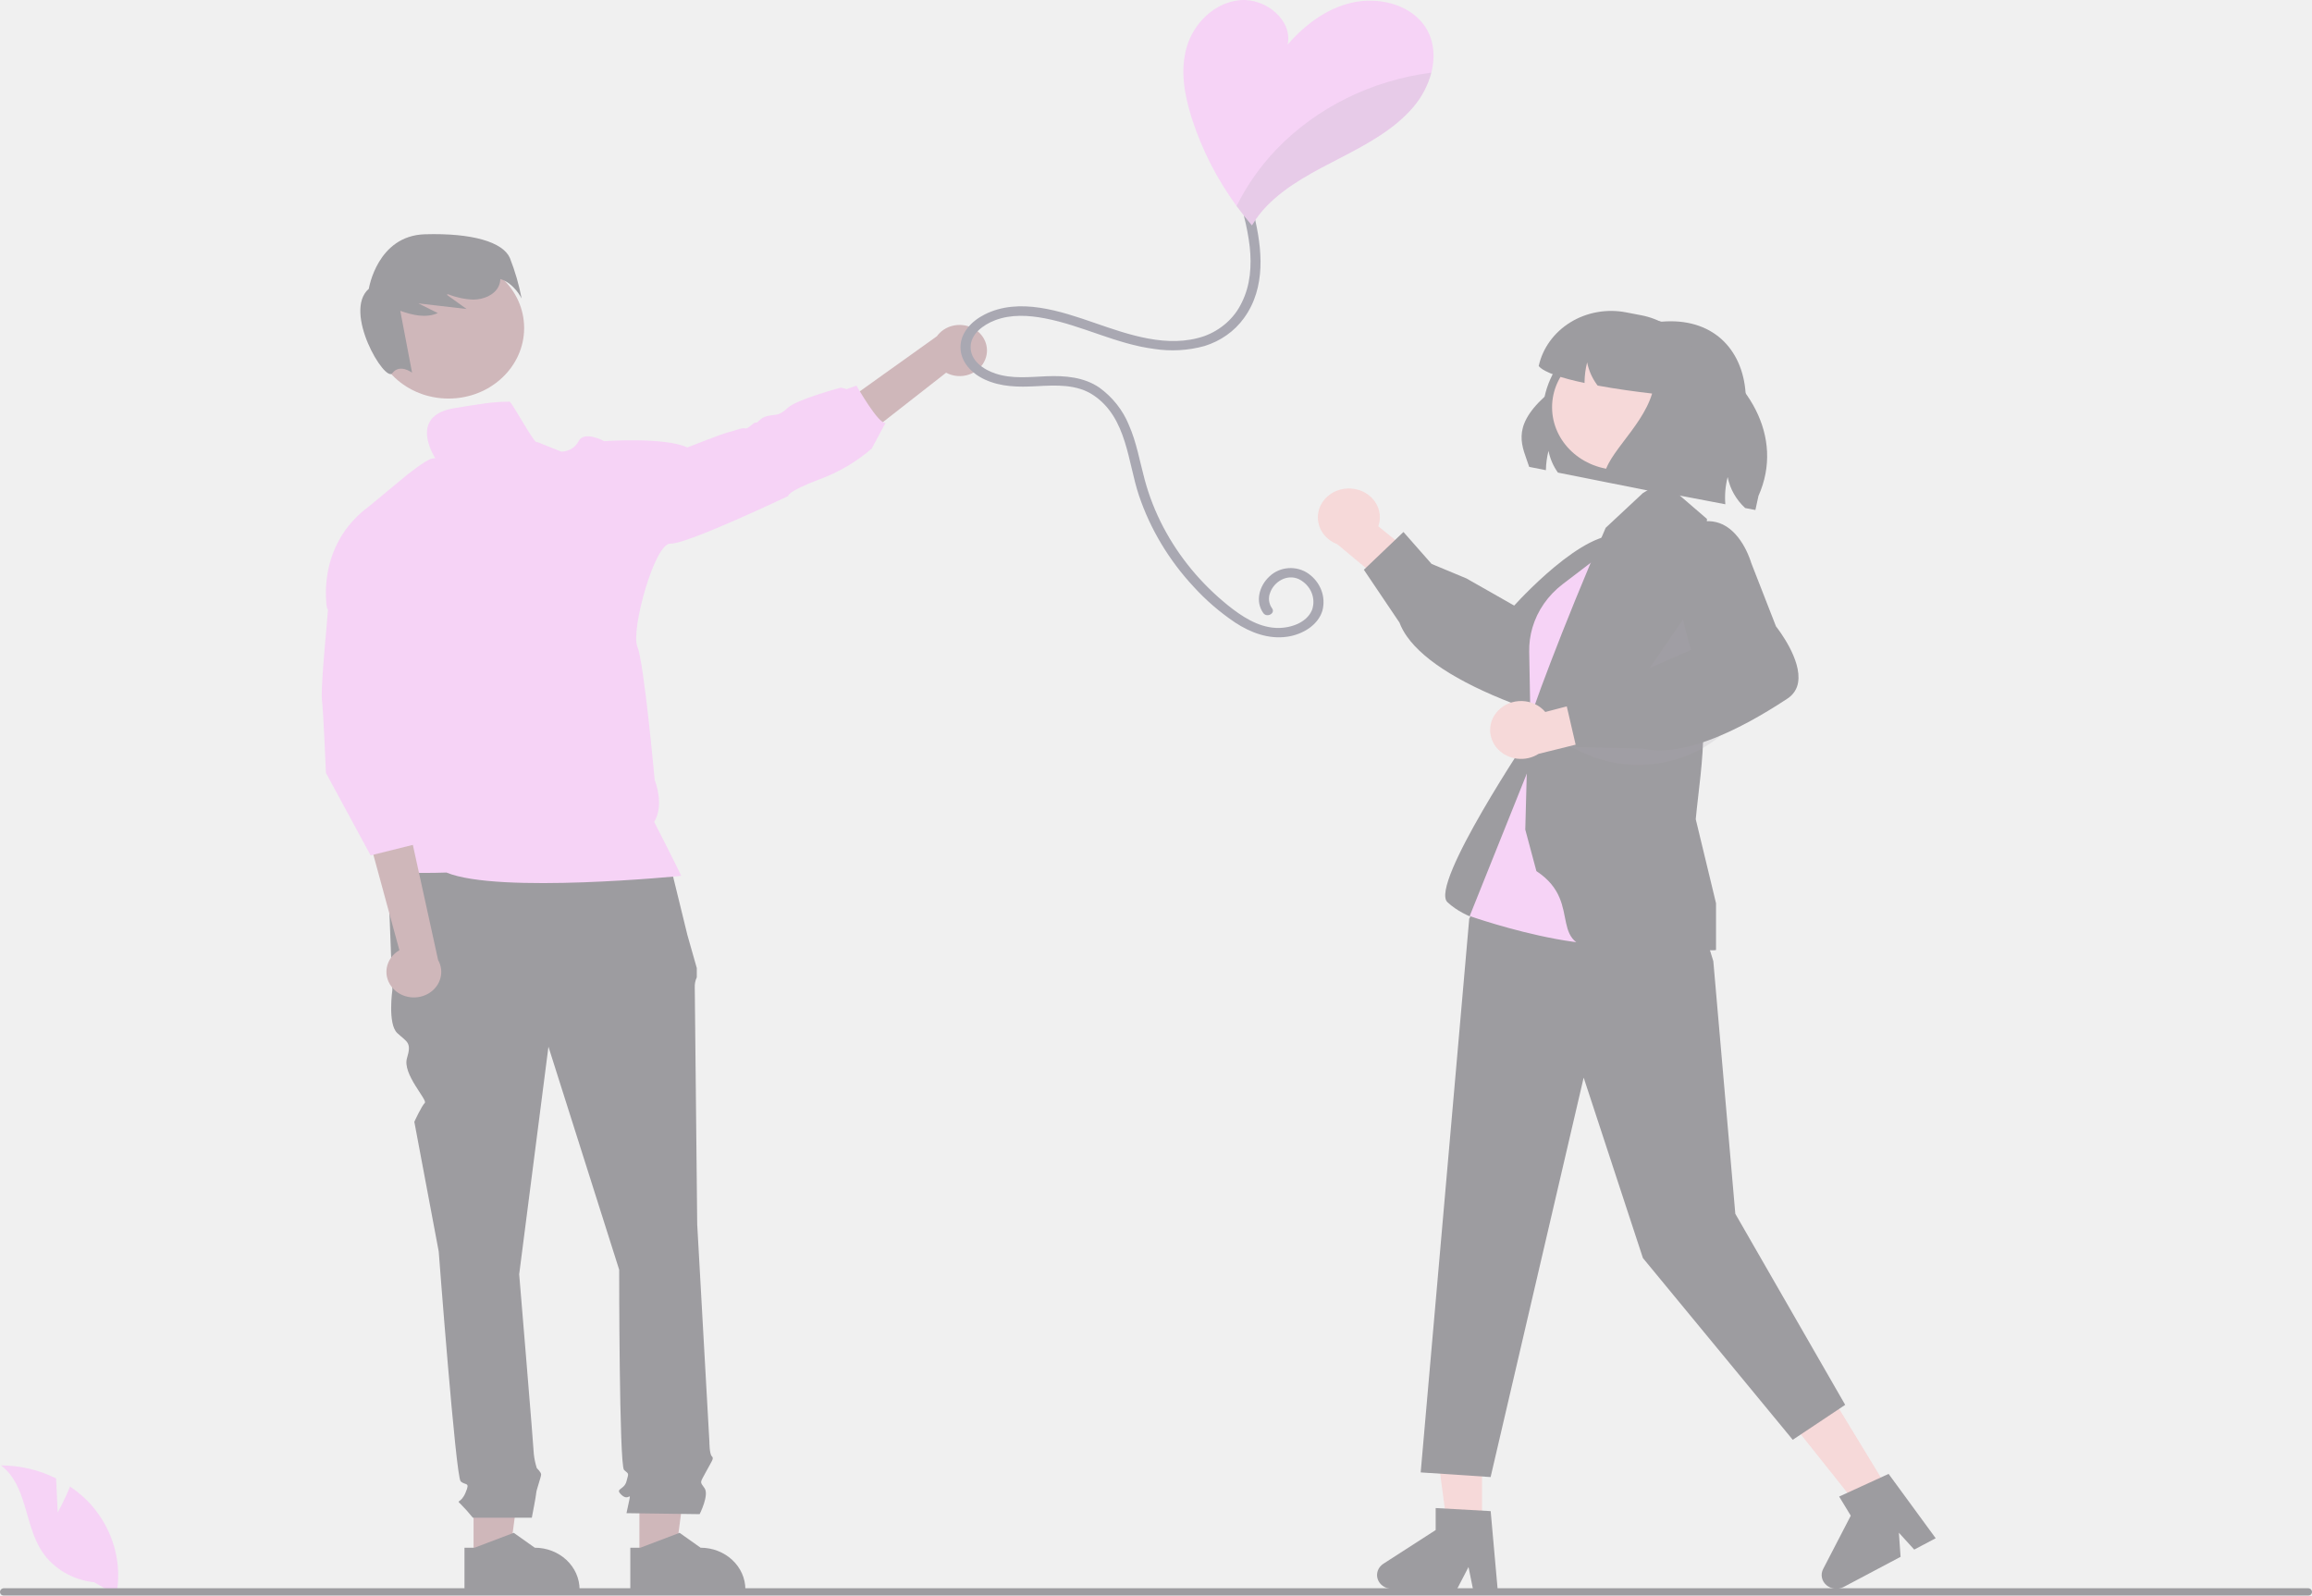
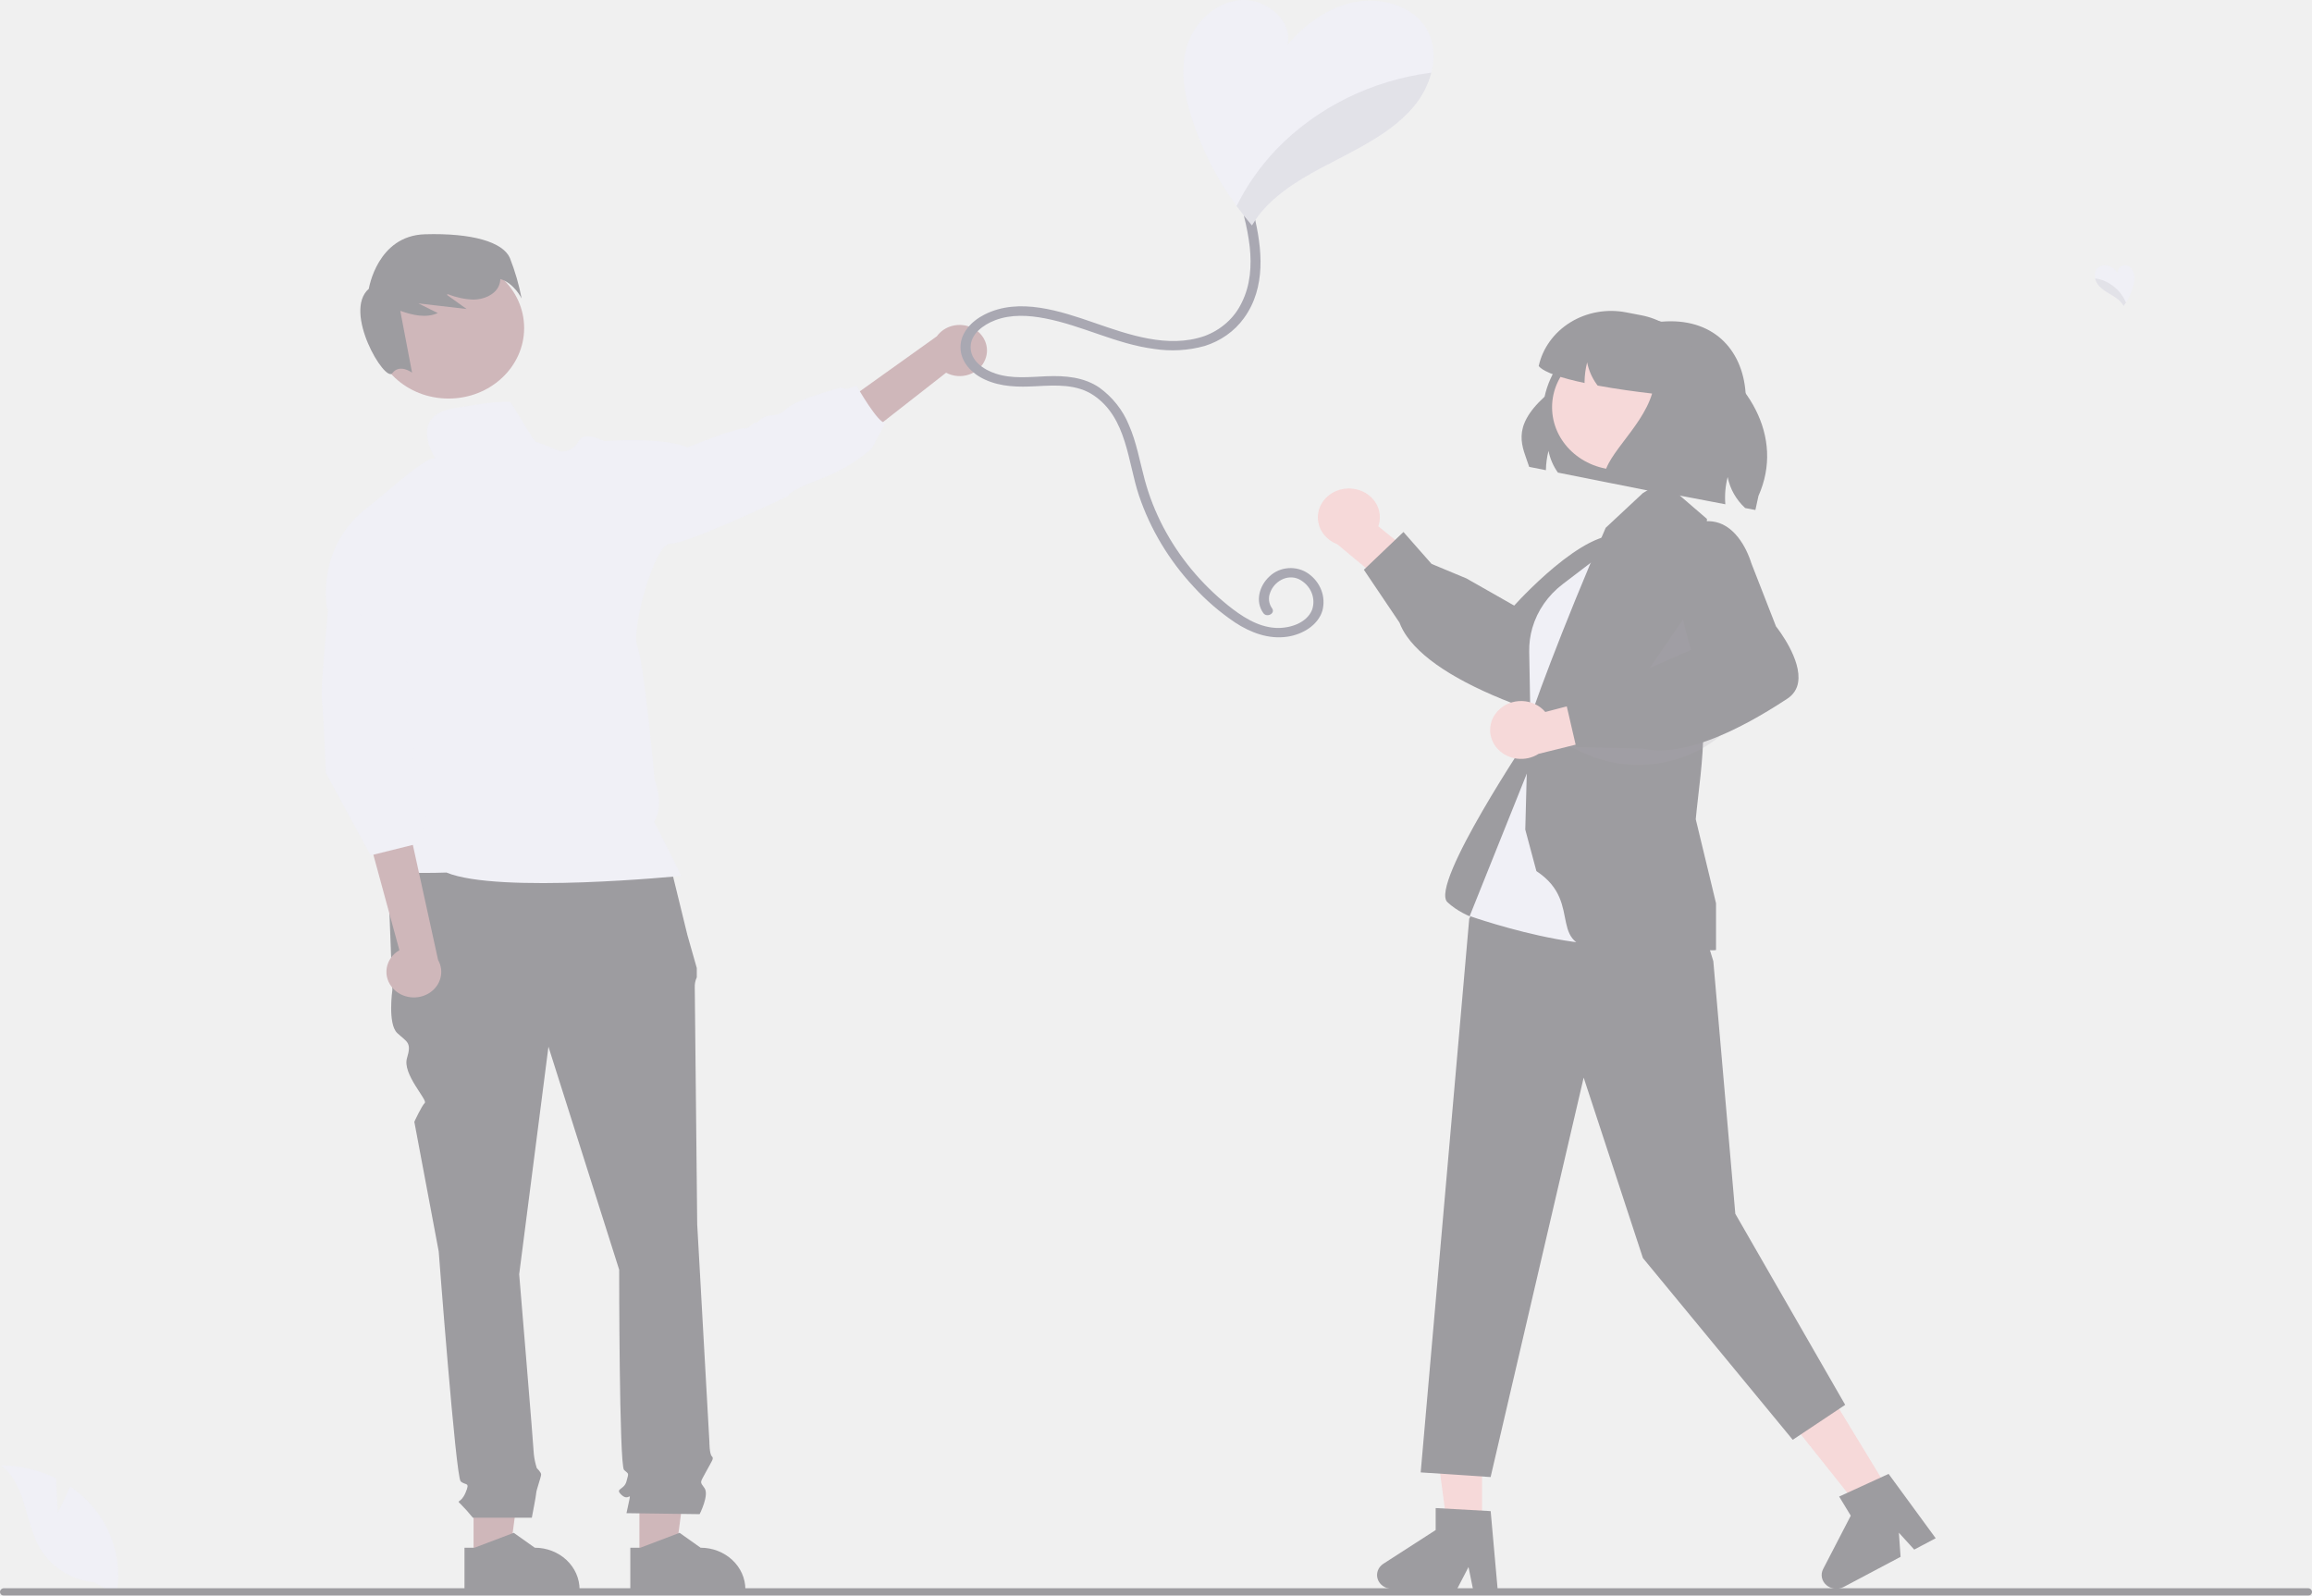
<svg xmlns="http://www.w3.org/2000/svg" width="1440" height="994" viewBox="0 0 1440 994" fill="none">
  <g opacity="0.4" clip-path="url(#clip0_755_42)">
    <path d="M294.967 970.873L317.199 970.871L327.775 890.85L294.963 890.852L294.967 970.873Z" fill="#9E616A" />
    <path d="M289.298 964.098L295.555 964.098L319.985 954.826L333.078 964.096C340.478 964.097 347.576 966.84 352.808 971.723C358.04 976.606 360.98 983.228 360.981 990.134V990.98L289.299 990.982L289.298 964.098Z" fill="#211D28" />
    <path d="M398.249 970.873L420.481 970.871L431.057 890.85L398.245 890.852L398.249 970.873Z" fill="#9E616A" />
    <path d="M392.578 964.098L398.835 964.098L423.265 954.826L436.359 964.096C443.758 964.097 450.856 966.84 456.088 971.723C461.321 976.606 464.26 983.228 464.261 990.134V990.98L392.579 990.982L392.578 964.098Z" fill="#211D28" />
    <path d="M416.019 532.949L241.354 537.201L244.391 616.577C244.391 616.577 241.354 637.839 247.429 643.508C253.504 649.178 256.542 649.178 253.504 659.1C250.466 669.022 266.516 685.227 264.567 687.046C262.617 688.866 258.061 698.788 258.061 698.788L273.249 779.581C273.249 779.581 283.881 919.906 286.918 922.741C289.956 925.575 292.994 922.74 289.956 929.828C286.918 936.915 283.881 934.08 286.918 936.915C289.609 939.622 292.144 942.461 294.513 945.419H331.233C331.233 945.419 334.002 931.245 334.002 929.828C334.002 928.41 337.04 919.906 337.04 918.488C337.04 917.071 334.355 914.565 334.355 914.565C333.427 911.684 332.8 908.725 332.483 905.731C332.483 902.896 323.37 793.755 323.37 793.755L341.596 652.013L385.642 790.92C385.642 790.92 385.642 912.819 388.68 915.653C391.718 918.488 391.718 917.071 390.199 922.74C388.68 928.41 382.605 926.993 387.161 931.245C391.718 935.497 393.237 928.41 391.718 935.497L390.199 942.584L435.764 943.193C435.764 943.193 441.839 931.245 438.801 926.993C435.764 922.741 435.946 923.901 439.652 916.942C443.358 909.984 444.877 908.566 443.358 907.149C441.839 905.731 441.839 898.192 441.839 898.192L434.245 762.572C434.245 762.572 432.726 619.412 432.726 615.16C432.612 612.972 433.044 610.789 433.988 608.783V603.011L428.169 582.559L416.019 532.949Z" fill="#211D28" />
    <path d="M613.685 223.806C612.846 225.983 611.505 227.962 609.757 229.604C608.01 231.245 605.898 232.509 603.57 233.306C601.242 234.104 598.756 234.415 596.285 234.219C593.815 234.022 591.42 233.322 589.271 232.169L513.452 291.447L509.332 262.472L583.489 209.494C585.805 206.252 589.314 203.916 593.352 202.928C597.39 201.94 601.677 202.369 605.399 204.133C609.12 205.897 612.02 208.874 613.547 212.5C615.074 216.126 615.123 220.148 613.685 223.806Z" fill="#9E616A" />
    <path d="M279.368 248.27C305.371 248.27 326.452 228.597 326.452 204.33C326.452 180.062 305.371 160.39 279.368 160.39C253.364 160.39 232.284 180.062 232.284 204.33C232.284 228.597 253.364 248.27 279.368 248.27Z" fill="#9E616A" />
    <path d="M317.539 160.6C313.156 150.85 294.371 145.061 264.645 145.933C234.919 146.805 229.714 179.886 229.714 179.886C213.341 194.128 239.775 238.593 244.361 232.463C248.947 226.332 256.646 232.127 256.646 232.127L249.309 193.609C257.057 196.391 265.391 198.259 272.68 195.018L260.604 188.992C270.612 190.154 280.621 191.317 290.629 192.479L278.247 183.589C278.547 183.496 278.847 183.4 279.147 183.306C284.113 185.304 289.431 186.431 294.835 186.63C301.148 186.586 307.857 183.825 310.502 178.475C311.206 177.006 311.587 175.421 311.623 173.812C320.327 176.45 324.898 185.966 324.898 185.966C323.245 177.326 320.783 168.838 317.539 160.6Z" fill="#211D28" />
-     <path d="M317.056 250.236C306.542 250.236 299.77 251.591 283.41 254.161C253.212 258.911 271.297 285.688 271.297 285.688C271.297 285.688 272.664 285.041 268.963 285.688C265.261 286.336 252.644 296.521 252.644 296.521L230.08 315.224C196.076 340.128 203.688 378.986 203.688 378.986L253.275 425.556L231.552 518.992C231.552 518.992 240.783 532.867 236.01 539.088C231.236 545.309 278.068 543.523 278.068 543.523C310.39 556.966 424.263 545.603 424.263 545.603C422.686 541.757 407.44 511.946 407.44 511.946C414.064 501.27 407.755 485.845 407.755 485.845C407.755 485.845 401.173 412.879 396.967 402.791C392.761 392.704 407.734 338.048 417.576 338.637C427.417 339.226 490.988 308.964 490.988 308.964C490.988 308.964 489.39 306.589 510.377 298.582C522.432 294.162 533.484 287.656 542.951 279.408L551.573 263.335C547.431 264.827 533.446 240.217 533.446 240.217L527.348 242.386L523.815 241.434C523.815 241.434 496.246 248.754 490.61 254.092C484.974 259.43 483.081 257.938 477.992 259.135C472.903 260.333 472.272 263.669 470.674 263.296C469.076 262.923 466.237 267.437 464.008 266.848C461.779 266.259 457.005 268.634 453.83 269.223C450.654 269.811 428.09 278.721 428.09 278.721C414.127 272.127 376.274 274.796 376.274 274.796C376.274 274.796 363.888 267.986 360.376 274.796C359.431 276.731 357.914 278.374 356.003 279.532C354.092 280.689 351.866 281.314 349.588 281.331L334.489 275.307C333.612 278.296 317.143 247.138 317.056 250.236Z" fill="#FFA7FF" />
+     <path d="M317.056 250.236C306.542 250.236 299.77 251.591 283.41 254.161C253.212 258.911 271.297 285.688 271.297 285.688C271.297 285.688 272.664 285.041 268.963 285.688C265.261 286.336 252.644 296.521 252.644 296.521L230.08 315.224C196.076 340.128 203.688 378.986 203.688 378.986L253.275 425.556L231.552 518.992C231.552 518.992 240.783 532.867 236.01 539.088C231.236 545.309 278.068 543.523 278.068 543.523C310.39 556.966 424.263 545.603 424.263 545.603C422.686 541.757 407.439 511.946 407.439 511.946C414.064 501.27 407.755 485.845 407.755 485.845C407.755 485.845 401.173 412.879 396.967 402.791C392.761 392.704 407.734 338.048 417.576 338.637C427.417 339.226 490.988 308.964 490.988 308.964C490.988 308.964 489.39 306.589 510.377 298.582C522.432 294.162 533.484 287.656 542.951 279.408L551.573 263.335C547.431 264.827 533.446 240.217 533.446 240.217L527.348 242.386L523.815 241.434C523.815 241.434 496.246 248.754 490.61 254.092C484.974 259.43 483.081 257.938 477.992 259.135C472.903 260.333 472.272 263.669 470.674 263.296C469.076 262.923 466.237 267.437 464.008 266.848C461.779 266.259 457.005 268.634 453.83 269.223C450.654 269.811 428.09 278.721 428.09 278.721C414.127 272.127 376.274 274.796 376.274 274.796C376.274 274.796 363.888 267.986 360.376 274.796C359.431 276.731 357.914 278.374 356.003 279.532C354.092 280.689 351.866 281.314 349.588 281.331L334.489 275.307C333.612 278.296 317.143 247.138 317.056 250.236Z" fill="#EFEFFF" />
    <path d="M244.969 615.918C243.32 614.19 242.097 612.145 241.386 609.928C240.675 607.711 240.494 605.376 240.855 603.087C241.215 600.797 242.11 598.61 243.475 596.678C244.839 594.746 246.642 593.117 248.754 591.906L227.362 513.428L256.609 523.886L272.863 597.993C274.809 601.44 275.332 605.433 274.334 609.216C273.336 612.999 270.885 616.309 267.447 618.518C264.008 620.727 259.821 621.683 255.678 621.204C251.535 620.724 247.725 618.844 244.969 615.918Z" fill="#9E616A" />
-     <path d="M205.602 364.062L202.96 395.401C202.96 395.401 199.676 429.83 200.536 436.196C201.396 442.563 202.997 481.442 202.997 481.442L230.837 532.839L262.381 524.989L260.493 500.878L262.381 523.026L266.586 503.401L256.072 470.038L262.381 458.263L259.199 418.736L205.602 364.062Z" fill="#FFA7FF" />
+     <path d="M205.602 364.062L202.96 395.401C202.96 395.401 199.676 429.83 200.536 436.196C201.396 442.563 202.997 481.442 202.997 481.442L230.837 532.839L262.381 524.989L260.493 500.878L262.381 523.026L266.586 503.401L256.072 470.038L262.381 458.263L259.199 418.736L205.602 364.062Z" fill="#EFEFFF" />
    <path d="M952.434 290.819L962.848 292.901C962.916 288.836 963.459 284.79 964.467 280.835C965.414 285.679 967.409 290.291 970.33 294.392L1030.06 306.295L1087.4 249.82C1087.49 221.583 1070.69 200.124 1040.56 200.124C1038.74 200.124 1036.86 200.205 1034.96 200.369C1018.68 197.826 1001.98 201.277 988.378 209.994C974.772 218.712 965.322 232.015 962.016 247.105C940.663 266.726 948.408 278.262 952.434 290.819Z" fill="#211D28" />
    <path d="M923.068 951.273H901.404L891.098 873.287H923.073L923.068 951.273Z" fill="#FFB6B6" />
    <path d="M932.76 989.667H917.387L914.643 976.122L907.615 989.667H866.841C864.886 989.667 862.983 989.084 861.409 988.003C859.835 986.922 858.672 985.4 858.09 983.659C857.508 981.918 857.538 980.048 858.176 978.324C858.813 976.6 860.024 975.111 861.633 974.075L894.194 953.088V939.395L928.442 941.302L932.76 989.667Z" fill="#211D28" />
    <path d="M1176.89 929.266L1158.05 939.243L1107.84 876.16L1135.65 861.436L1176.89 929.266Z" fill="#FFB6B6" />
    <path d="M1205.62 958.194L1192.25 965.274L1182.7 954.757L1183.75 969.774L1148.29 988.553C1146.59 989.453 1144.62 989.822 1142.68 989.607C1140.74 989.392 1138.92 988.604 1137.5 987.357C1136.07 986.111 1135.11 984.471 1134.75 982.678C1134.39 980.885 1134.66 979.032 1135.51 977.39L1152.73 944.141L1145.49 932.231L1176.29 918.117L1205.62 958.194Z" fill="#211D28" />
    <path d="M842.987 304.482C845.763 304.857 848.418 305.795 850.763 307.231C853.109 308.666 855.089 310.564 856.563 312.791C858.038 315.018 858.971 317.52 859.297 320.12C859.624 322.72 859.335 325.355 858.453 327.84L891.605 354.619L879.081 377.39L832.832 338.959C828.458 337.298 824.888 334.197 822.799 330.244C820.711 326.291 820.249 321.761 821.501 317.511C822.752 313.261 825.631 309.588 829.591 307.186C833.551 304.785 838.318 303.823 842.987 304.482Z" fill="#FFB6B6" />
    <path d="M871.645 387.829L849.472 354.908L874.127 331.384L891.637 351.268L913.327 360.299L943.096 377.226C949.015 370.724 994.628 321.823 1014.98 335.903C1017.42 337.458 1019.48 339.488 1021 341.853C1022.52 344.219 1023.48 346.864 1023.8 349.607C1025.24 362.698 1012.67 376.014 1012.19 376.507L985.307 410.354C984.471 412.48 975.575 434.398 961.693 440.293C959.722 441.174 957.576 441.664 955.391 441.73C953.207 441.797 951.031 441.439 949.002 440.68C912.217 427.298 887.432 412.202 876.373 396.571C874.417 393.85 872.829 390.914 871.645 387.829Z" fill="#211D28" />
    <path d="M953.694 456.54C953.694 456.54 889.991 551.236 901.532 562.006C913.073 572.776 931.032 575.605 931.032 575.605L970.778 527.54L953.694 456.54Z" fill="#211D28" />
    <path d="M1010.02 327.21L979.993 346.164C966.038 354.974 955.543 367.79 950.098 382.669C944.652 397.549 944.555 413.679 949.821 428.615L958.273 452.591L1010.02 327.21Z" fill="#211D28" />
-     <path d="M1063.11 585.701L1067.12 598.748L1080.82 756.084L1149.25 875.099L1116.59 896.869L1023.27 783.662L986.367 671.253L928.404 920.092L884.859 917.189L915.101 572.177L972.492 475.066L1063.11 585.701Z" fill="#211D28" />
-     <path d="M1015.12 331.976L973.337 363.846C964.166 370.84 957.562 380.331 954.445 390.995C953.03 395.837 952.358 400.842 952.448 405.86L953.693 475.065L915.381 570.622C915.381 570.622 1019.25 607.242 1033.1 574.931C1046.95 542.619 1015.12 331.976 1015.12 331.976Z" fill="#FFA7FF" />
+     <path d="M1063.11 585.701L1067.12 598.748L1080.82 756.085L1149.25 875.099L1116.59 896.869L1023.27 783.662L986.367 671.253L928.404 920.092L884.859 917.189L915.101 572.177L972.492 475.066L1063.11 585.701Z" fill="#211D28" />
+     <path d="M1015.12 331.976L973.337 363.846C964.166 370.84 957.562 380.331 954.445 390.995C953.03 395.837 952.358 400.842 952.448 405.86L953.693 475.065L915.381 570.622C915.381 570.622 1019.25 607.242 1033.1 574.931C1046.95 542.619 1015.12 331.976 1015.12 331.976Z" fill="#EFEFFF" />
    <path d="M956.929 542.621L950.004 516.771L951.695 452.454C951.829 448.717 973.175 390.552 1000.08 328.77L1023.22 307.173L1035.7 299.596L1063.16 323.253C1063.16 323.253 1059.67 388.01 1060.8 454.303C1061.11 472.644 1057.66 494.064 1056.18 510.309L1068.8 562.634V591.759L1067.98 591.914C1067.16 592.069 1054.51 591.705 1002.63 591.705C959.632 591.705 988.254 563.257 956.929 542.621Z" fill="#211D28" />
    <path opacity="0.2" d="M1051.52 381.005L1057.83 417.749L1015.12 434.189L1051.52 381.005Z" fill="#474053" />
    <path d="M1008.5 292.703C1031.59 292.703 1050.31 275.234 1050.31 253.685C1050.31 232.135 1031.59 214.666 1008.5 214.666C985.409 214.666 966.69 232.135 966.69 253.685C966.69 275.234 985.409 292.703 1008.5 292.703Z" fill="#FFB6B6" />
    <path opacity="0.2" d="M1078.56 451.659C1067.43 463.684 1052.34 471.917 1035.65 475.064C1018.96 478.212 1001.63 476.096 986.368 469.049L977.269 464.846L1078.56 451.659Z" fill="#474053" />
    <path d="M933.066 442.677C934.931 440.722 937.233 439.172 939.81 438.137C942.386 437.101 945.174 436.605 947.978 436.684C950.782 436.764 953.533 437.415 956.038 438.594C958.542 439.773 960.74 441.449 962.475 443.506L1004.69 432.446L1018.15 454.748L958.298 469.585C954.402 472.077 949.662 473.148 944.977 472.596C940.291 472.044 935.985 469.907 932.875 466.59C929.765 463.273 928.067 459.007 928.102 454.6C928.137 450.192 929.904 445.95 933.066 442.677Z" fill="#FFB6B6" />
    <path d="M1023.38 466.292L981.727 465.417L974.28 433.254L1001.71 430.576L1021.74 418.662L1053.28 404.808C1050.73 396.615 1032.14 334.146 1055.94 326.056C1058.68 325.01 1061.63 324.53 1064.58 324.647C1067.54 324.765 1070.43 325.478 1073.06 326.737C1085.56 332.832 1090.53 349.96 1090.71 350.604L1106.16 390.193C1107.6 392.015 1122.3 411.021 1119.92 425.08C1119.62 427.101 1118.87 429.042 1117.73 430.78C1116.59 432.518 1115.07 434.015 1113.27 435.177C1081.03 456.447 1053.88 467.429 1033.81 467.428C1030.29 467.452 1026.79 467.071 1023.38 466.292Z" fill="#211D28" />
-     <path d="M958.363 228.014C961.711 232.077 973.241 235.67 986.936 238.57C986.915 238.304 986.915 238.039 986.915 237.773C986.983 233.708 987.526 229.662 988.534 225.707C989.481 230.551 991.476 235.164 994.397 239.264C994.616 239.57 994.834 239.876 995.075 240.183C1006.82 242.347 1019.25 244.021 1028.99 245.144C1022.29 267.644 996.629 286.102 999.407 299.782L1074.6 314.115C1074.14 308.43 1074.63 302.713 1076.05 297.168C1077.49 304.486 1081.29 311.219 1086.94 316.463L1093.33 317.688L1095.23 308.929C1111.73 271.953 1088.74 234.098 1051.06 214.518C1044.34 205.121 1033.91 198.587 1022.05 196.346L1012.67 194.549C1006.75 193.419 1000.64 193.388 994.712 194.458C988.779 195.528 983.13 197.678 978.087 200.786C973.045 203.893 968.708 207.897 965.323 212.569C961.939 217.241 959.574 222.489 958.363 228.014Z" fill="#211D28" />
-     <path d="M35.941 942.179L34.928 920.922C24.367 915.654 12.588 912.871 0.613 912.815C17.094 925.39 15.034 949.629 26.208 966.539C29.736 971.788 34.484 976.228 40.102 979.532C45.719 982.835 52.061 984.917 58.657 985.622L72.449 993.503C74.341 983.657 73.924 973.546 71.226 963.865C68.528 954.184 63.613 945.165 56.82 937.427C52.963 933.122 48.54 929.287 43.656 926.013C40.353 934.141 35.941 942.179 35.941 942.179Z" fill="#FFA7FF" />
+     <path d="M958.363 228.014C961.711 232.077 973.241 235.67 986.936 238.57C986.915 238.304 986.915 238.039 986.915 237.773C986.983 233.708 987.526 229.662 988.534 225.707C989.481 230.551 991.476 235.164 994.397 239.264C994.616 239.57 994.834 239.876 995.075 240.183C1006.82 242.347 1019.25 244.021 1028.99 245.144C1022.29 267.644 996.629 286.102 999.407 299.782L1074.6 314.115C1074.14 308.43 1074.63 302.713 1076.05 297.168C1077.49 304.486 1081.29 311.219 1086.94 316.463L1093.33 317.688L1095.23 308.929C1111.73 271.953 1088.74 234.098 1051.06 214.518C1044.35 205.121 1033.91 198.587 1022.05 196.346L1012.67 194.549C1006.75 193.419 1000.64 193.388 994.712 194.458C988.779 195.528 983.13 197.678 978.087 200.786C973.045 203.893 968.708 207.897 965.323 212.569C961.939 217.241 959.574 222.489 958.363 228.014Z" fill="#211D28" />
+     <path d="M35.941 942.179L34.928 920.922C24.367 915.654 12.588 912.871 0.613 912.815C17.094 925.39 15.034 949.629 26.208 966.539C29.736 971.788 34.484 976.228 40.102 979.532C45.719 982.835 52.061 984.917 58.657 985.622L72.449 993.503C74.341 983.657 73.924 973.546 71.226 963.865C68.528 954.184 63.613 945.165 56.82 937.427C52.963 933.122 48.54 929.287 43.656 926.013C40.353 934.141 35.941 942.179 35.941 942.179Z" fill="#EFEFFF" />
    <path d="M2.502 993.999H1437.49C1438.16 993.997 1438.79 993.75 1439.26 993.312C1439.73 992.874 1439.99 992.28 1439.99 991.662C1439.99 991.043 1439.73 990.45 1439.26 990.012C1438.79 989.574 1438.16 989.327 1437.49 989.325H2.502C1.84 989.327 1.205 989.574 0.737 990.012C0.269 990.45 0.006 991.043 0.006 991.662C0.006 992.28 0.269 992.874 0.737 993.312C1.205 993.75 1.84 993.997 2.502 993.999Z" fill="#211D28" />
-     <path d="M780.982 133.555C786.185 154.887 788.658 179.071 774.781 198.161C768.882 206.35 760.226 212.47 750.181 215.552C740.014 218.365 729.294 218.98 718.834 217.349C695.165 214.288 674.129 202.783 650.851 198.316C640.578 196.344 629.676 195.693 619.787 199.487C612.378 202.329 604.573 208.044 604.538 216.197C604.501 224.569 612.292 230.125 620.041 232.699C630.38 236.134 641.125 234.804 651.85 234.371C663.4 233.905 675.177 234.88 684.772 241.481C693.025 247.492 699.354 255.5 703.071 264.633C707.894 275.557 709.851 287.301 712.935 298.698C715.692 308.945 719.591 318.894 724.569 328.382C734.337 346.98 748.03 363.544 764.827 377.081C773.111 383.735 783.176 390.513 794.49 391.123C803.216 391.593 813.823 388.171 817.187 379.923C818.437 376.361 818.314 372.505 816.841 369.018C815.368 365.532 812.637 362.636 809.119 360.829C801.641 357.307 793.496 362.331 791.081 369.227C790.448 370.816 790.226 372.523 790.435 374.207C790.643 375.892 791.276 377.507 792.281 378.92C794.549 382.075 789.086 385.025 786.834 381.891C781.604 374.614 784.338 364.826 790.742 358.997C793.867 356.024 798.044 354.214 802.494 353.904C806.943 353.595 811.362 354.807 814.924 357.315C818.625 359.945 821.423 363.526 822.974 367.618C824.526 371.711 824.763 376.137 823.657 380.354C820.967 389.414 811.428 395.177 801.901 396.605C790.137 398.368 778.816 394.053 769.32 387.819C759.792 381.401 751.129 373.934 743.519 365.578C728.047 348.973 716.416 329.564 709.354 308.569C702.41 287.803 701.905 260.371 681.272 246.347C670.655 239.131 657.645 239.931 645.197 240.593C634.208 241.178 623.488 241.072 613.407 236.429C605.083 232.596 598.367 225.52 598.228 216.505C598.087 207.404 605.011 200.087 613.169 195.941C634.719 184.987 660.598 193.821 681.77 201.139C703.061 208.498 727.369 217.135 749.996 209.391C760.438 205.604 768.846 198.107 773.375 188.543C778.854 177.7 779.634 165.396 778.368 153.628C777.622 147.398 776.463 141.217 774.899 135.12C773.999 131.431 780.08 129.856 780.982 133.555Z" fill="#3F3D56" />
-     <path d="M742.314 73.716C748.553 93.154 757.958 111.582 770.199 128.352C773.227 132.473 776.41 136.49 779.747 140.402C782.34 136.003 785.481 131.906 789.104 128.195C801.827 115.144 818.882 106.607 835.432 98.051C851.982 89.494 868.784 80.31 880.476 66.435C885.723 60.189 889.48 52.969 891.495 45.259C894.145 34.799 893.136 23.887 886.596 15.154C877.091 2.457 858.143 -2.018 842.035 1.652C825.906 5.322 812.405 15.782 801.932 27.793C805.36 13.035 788.684 -1.213 772.555 0.082C756.425 1.397 743.492 14.546 739.202 29.108C734.891 43.65 737.688 59.232 742.314 73.716Z" fill="#FFA7FF" />
+     <path d="M780.982 133.555C786.185 154.887 788.658 179.071 774.781 198.161C768.882 206.35 760.226 212.47 750.181 215.552C740.014 218.365 729.294 218.98 718.834 217.349C695.165 214.288 674.129 202.783 650.851 198.316C640.578 196.344 629.676 195.693 619.787 199.487C612.378 202.329 604.573 208.044 604.538 216.197C604.501 224.569 612.292 230.125 620.041 232.699C630.38 236.134 641.125 234.804 651.85 234.371C663.4 233.905 675.177 234.88 684.772 241.481C693.025 247.492 699.354 255.5 703.071 264.633C707.894 275.557 709.851 287.301 712.935 298.698C715.692 308.945 719.591 318.894 724.569 328.382C734.337 346.98 748.03 363.544 764.827 377.081C773.111 383.735 783.176 390.513 794.49 391.123C803.216 391.593 813.824 388.171 817.187 379.923C818.437 376.361 818.314 372.505 816.841 369.018C815.368 365.532 812.637 362.636 809.119 360.829C801.641 357.307 793.496 362.331 791.081 369.227C790.448 370.816 790.226 372.523 790.435 374.207C790.643 375.892 791.276 377.507 792.281 378.92C794.549 382.075 789.086 385.025 786.834 381.891C781.604 374.614 784.338 364.826 790.742 358.997C793.867 356.024 798.044 354.214 802.494 353.904C806.943 353.595 811.362 354.807 814.924 357.315C818.625 359.945 821.423 363.526 822.974 367.618C824.526 371.711 824.763 376.137 823.657 380.354C820.967 389.414 811.428 395.177 801.901 396.605C790.137 398.368 778.816 394.053 769.32 387.819C759.792 381.401 751.129 373.934 743.519 365.578C728.047 348.973 716.416 329.564 709.354 308.569C702.41 287.803 701.905 260.371 681.272 246.347C670.655 239.131 657.645 239.931 645.197 240.593C634.208 241.178 623.488 241.072 613.407 236.429C605.083 232.596 598.367 225.52 598.228 216.505C598.087 207.404 605.011 200.087 613.169 195.941C634.719 184.987 660.598 193.821 681.77 201.139C703.061 208.498 727.369 217.135 749.995 209.391C760.438 205.604 768.846 198.107 773.375 188.543C778.854 177.7 779.634 165.396 778.368 153.628C777.622 147.398 776.463 141.217 774.899 135.12C773.999 131.431 780.08 129.856 780.982 133.555Z" fill="#3F3D56" />
+     <path d="M742.314 73.716C748.553 93.154 757.958 111.582 770.199 128.352C773.227 132.473 776.41 136.49 779.747 140.402C782.34 136.003 785.481 131.906 789.104 128.195C801.827 115.144 818.882 106.607 835.432 98.051C851.982 89.494 868.784 80.31 880.476 66.435C885.723 60.189 889.48 52.969 891.495 45.259C894.145 34.799 893.136 23.887 886.596 15.154C877.091 2.457 858.143 -2.018 842.035 1.652C825.906 5.322 812.405 15.782 801.932 27.793C805.36 13.035 788.684 -1.213 772.555 0.082C756.425 1.397 743.492 14.546 739.202 29.108C734.891 43.65 737.688 59.232 742.314 73.716Z" fill="#EFEFFF" />
    <g opacity="0.2">
      <path d="M770.198 128.351C773.226 132.472 776.409 136.489 779.746 140.4C782.339 136.002 785.48 131.905 789.104 128.194C801.826 115.143 818.881 106.606 835.431 98.049C851.981 89.493 868.783 80.308 880.475 66.433C885.722 60.188 889.479 52.968 891.495 45.258C854.29 50.071 820.104 66.996 794.971 93.045C784.908 103.62 776.562 115.515 770.198 128.351Z" fill="#474053" />
+     </g>
+     <path d="M1328.56 178.545C1327.57 182.066 1326.08 185.403 1324.14 188.44C1323.66 189.187 1323.16 189.914 1322.63 190.622C1322.22 189.826 1321.72 189.084 1321.15 188.412C1319.13 186.048 1316.43 184.502 1313.8 182.953C1311.18 181.403 1308.51 179.74 1306.66 177.227C1305.83 176.096 1305.23 174.788 1304.91 173.392C1304.49 171.497 1304.65 169.521 1305.69 167.94C1307.2 165.64 1310.2 164.83 1312.76 165.495C1315.31 166.159 1317.45 168.053 1319.11 170.229C1318.57 167.556 1321.21 164.976 1323.77 165.21C1326.33 165.448 1328.38 167.83 1329.06 170.467C1329.74 173.1 1329.3 175.922 1328.56 178.545Z" fill="#EFEFFF" />
+     <g opacity="0.2">
+       <path d="M1324.14 188.44C1323.66 189.186 1323.16 189.914 1322.63 190.622C1322.22 189.826 1321.72 189.084 1321.15 188.411C1319.13 186.048 1316.42 184.502 1313.8 182.952C1311.18 181.403 1308.51 179.739 1306.66 177.227C1305.83 176.095 1305.23 174.788 1304.91 173.392C1310.81 174.263 1316.23 177.328 1320.22 182.046C1321.81 183.961 1323.13 186.115 1324.14 188.44Z" fill="#474053" />
    </g>
  </g>
  <defs>
    <clipPath id="clip0_755_42">
      <rect width="1440" height="994" fill="white" />
    </clipPath>
  </defs>
</svg>
